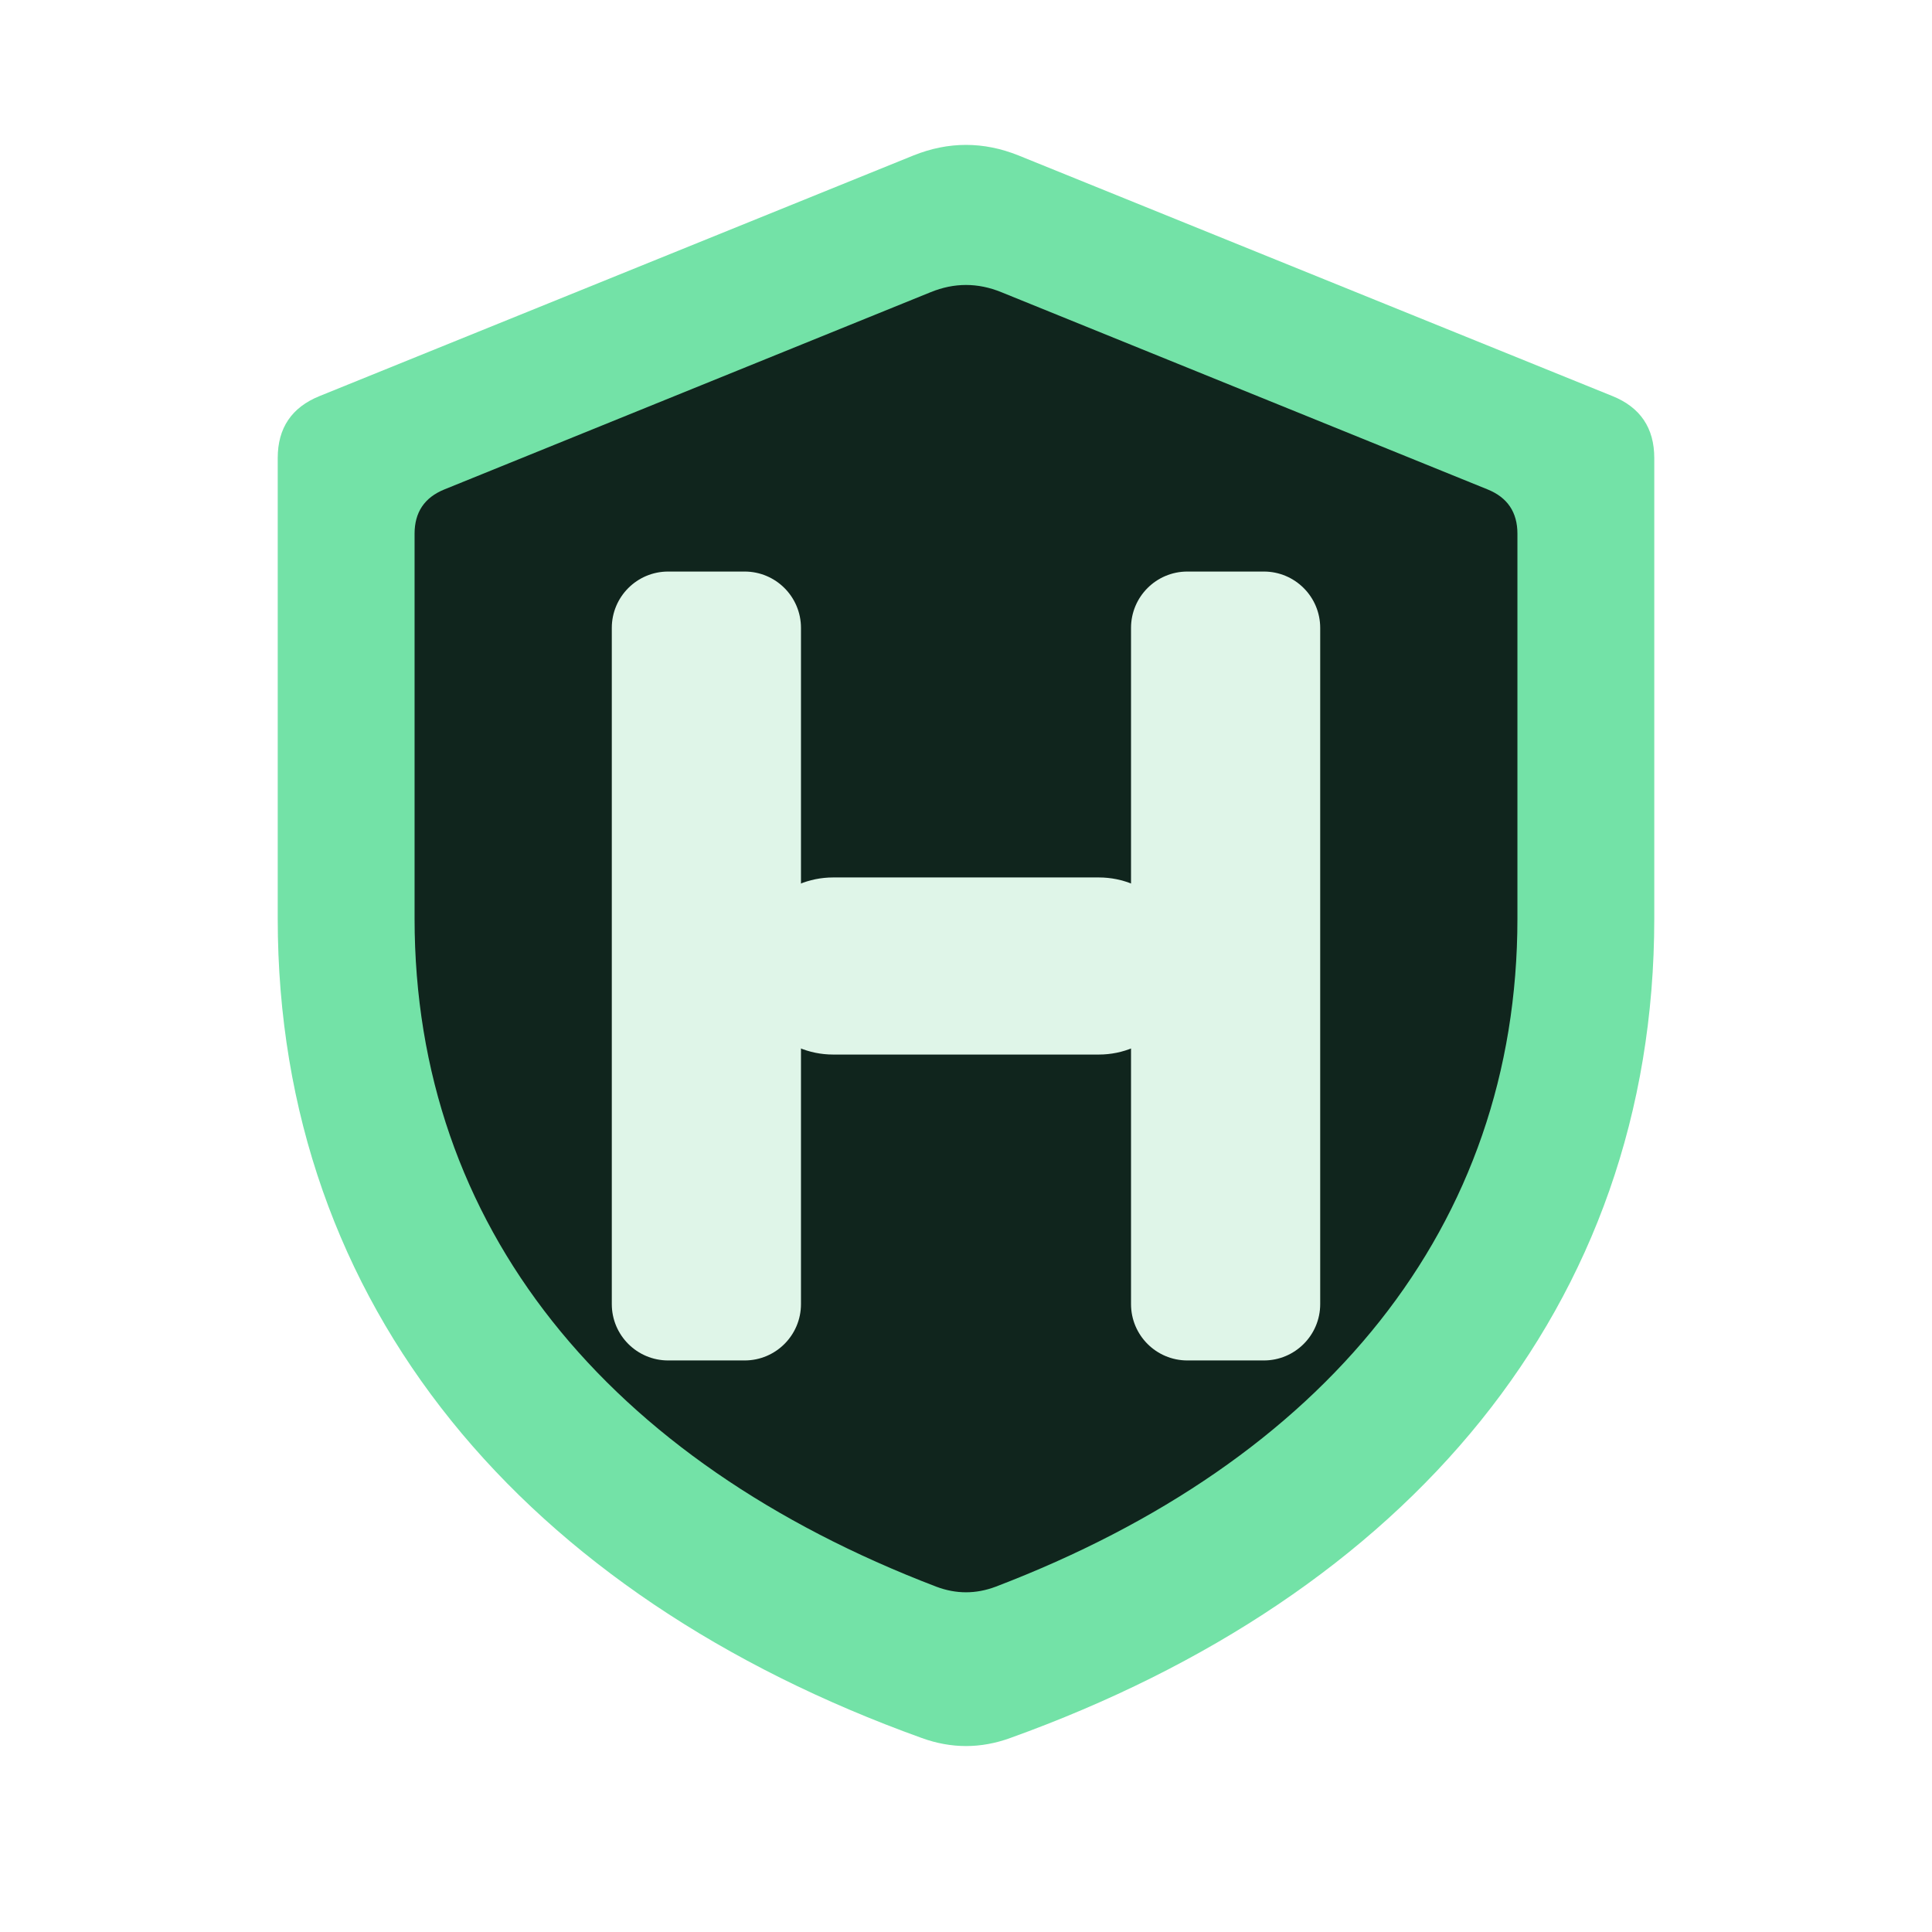
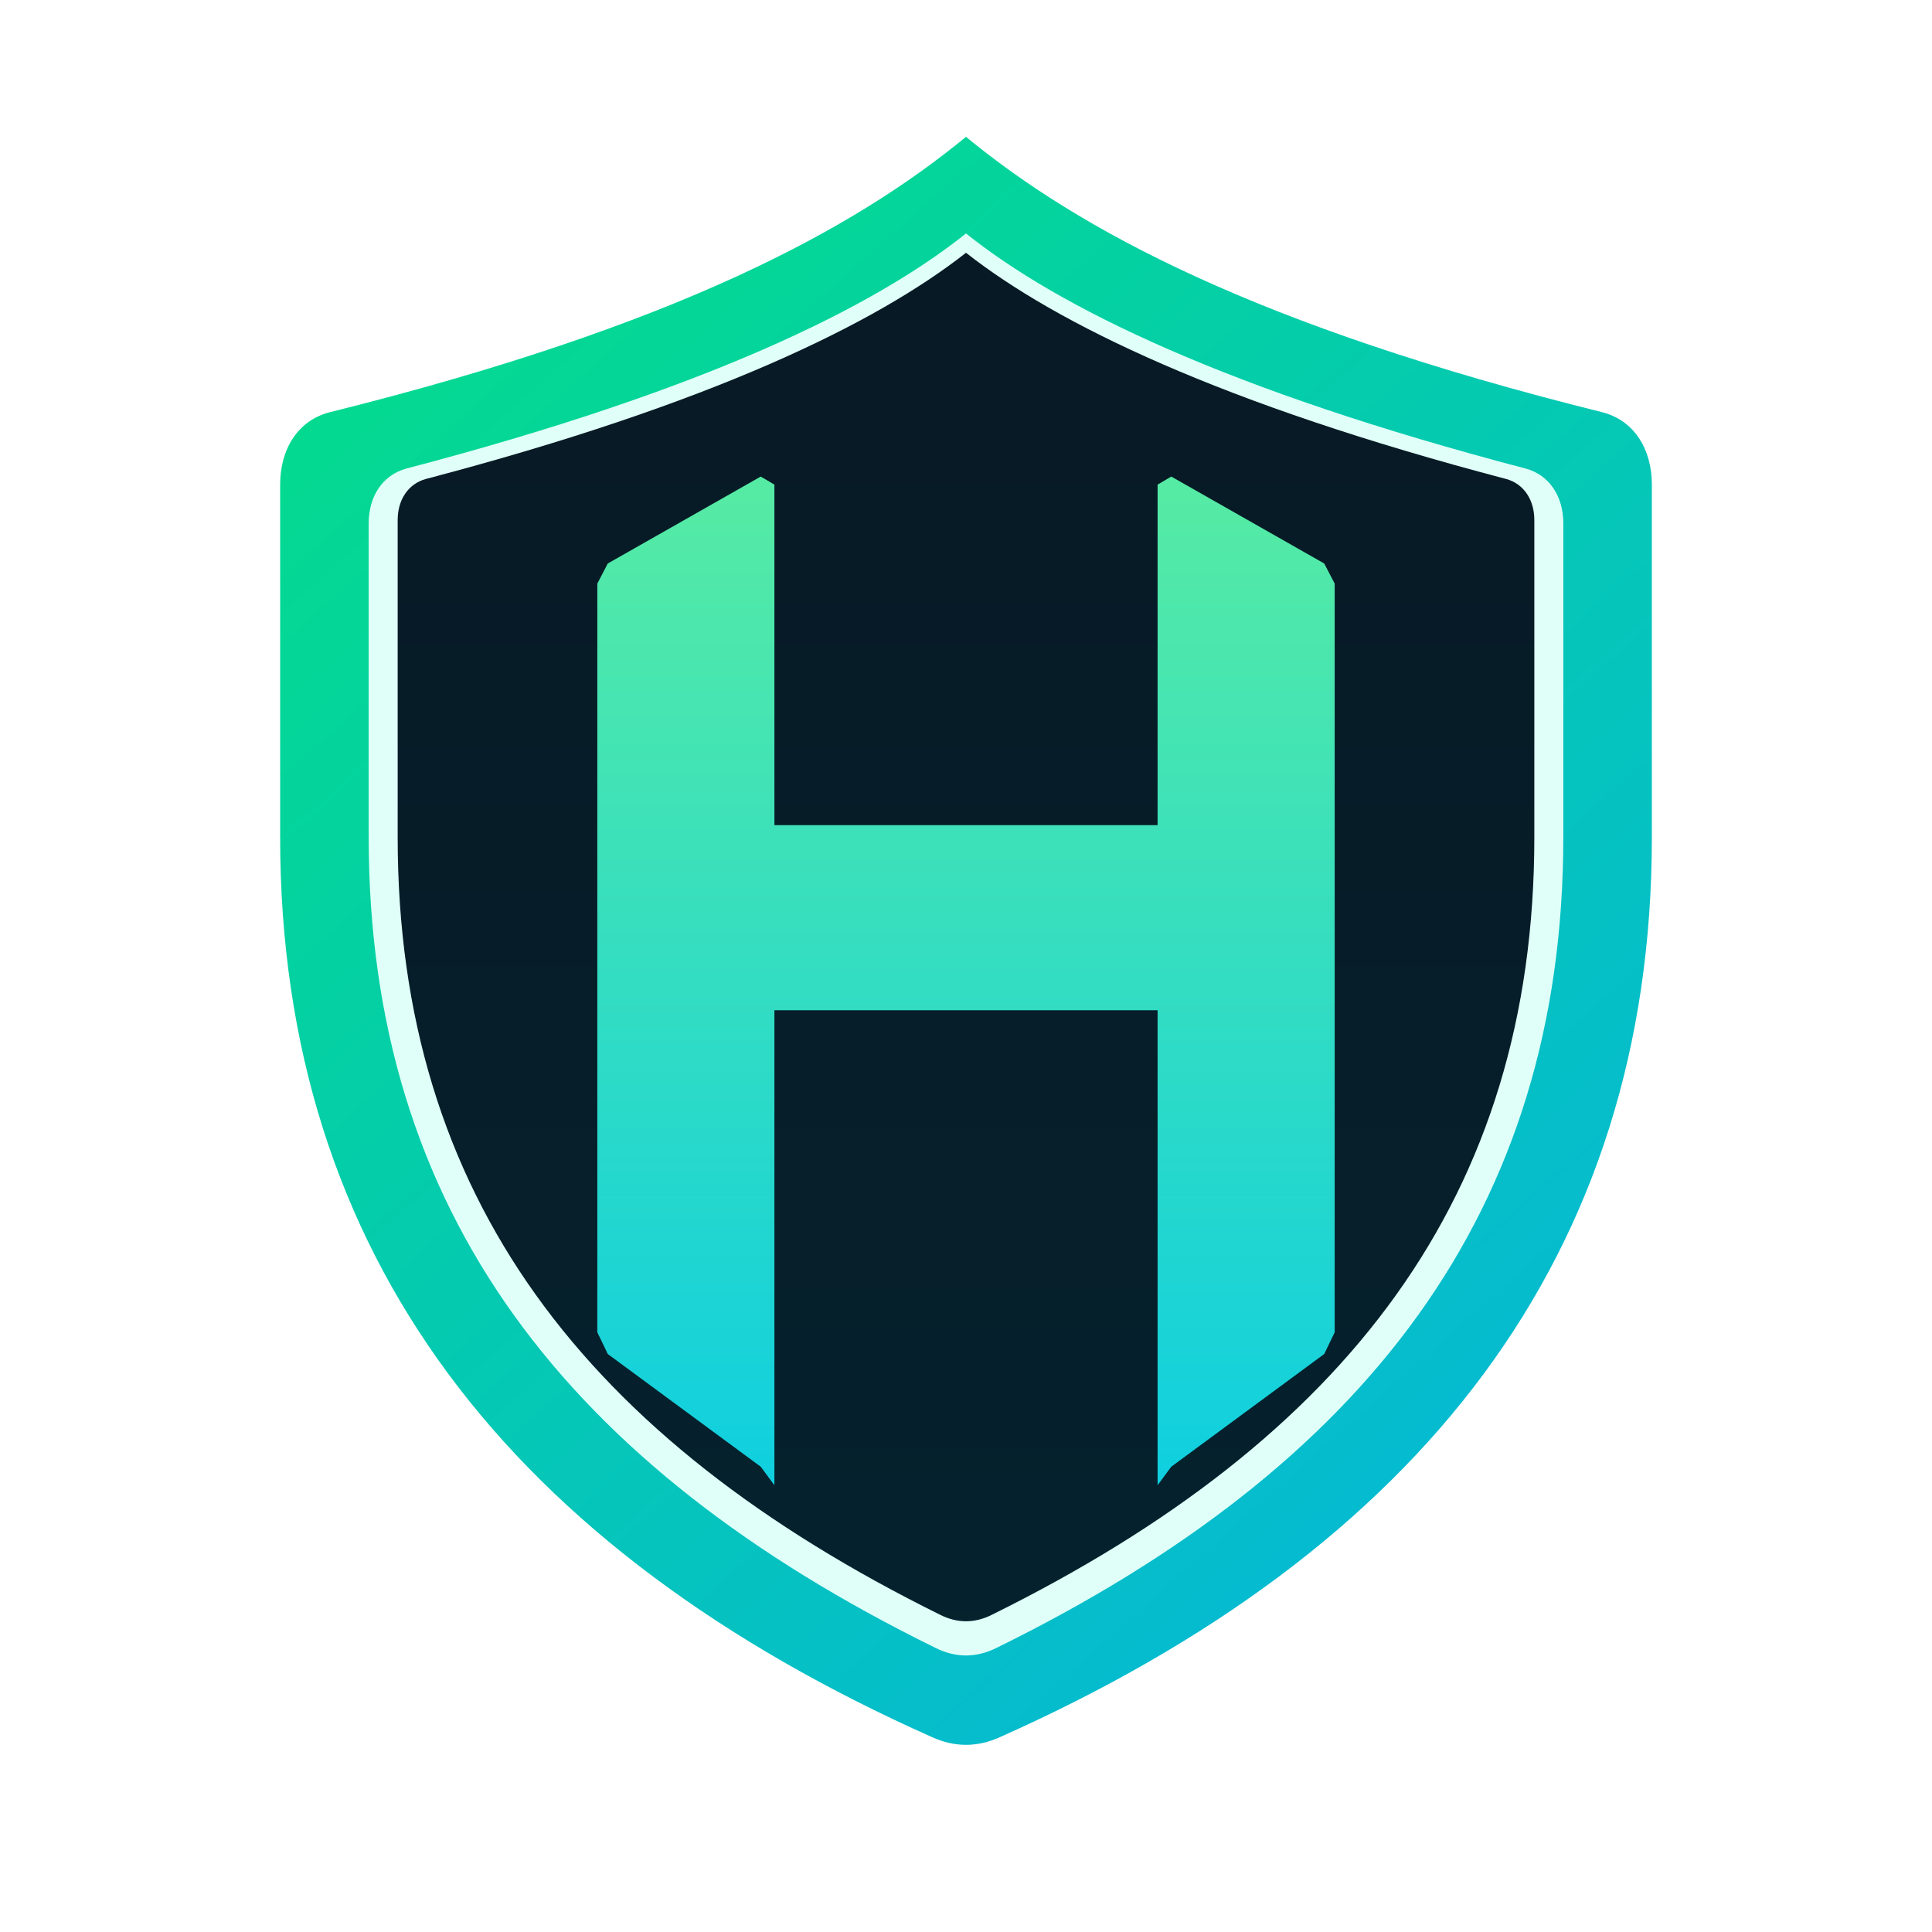
<svg xmlns="http://www.w3.org/2000/svg" viewBox="0 0 24 24" role="img" aria-label="HAVEN">
-   <path d="M11.35 1.93Q12 1.67 12.65 1.93l7.38 2.99q.52.21.52.77v5.72c0 4.83-3.08 8.41-8 10.18q-.55.2-1.1 0c-4.92-1.77-8-5.35-8-10.18V5.69q0-.56.52-.77l7.38-2.99Z" fill="#73e2a7" />
-   <path d="M11.56 3.63q.44-.18.88 0l6.04 2.45q.37.15.37.55v4.78c0 3.83-2.4 6.74-6.48 8.3q-.37.14-.74 0c-4.08-1.56-6.48-4.47-6.48-8.3V6.63q0-.4.37-.55l6.04-2.45Z" fill="#10251d" />
-   <rect x="7.6" y="7.1" width="2.35" height="9.8" rx="0.7" fill="#dff5e8" />
-   <rect x="14.05" y="7.1" width="2.35" height="9.8" rx="0.7" fill="#dff5e8" />
-   <rect x="9.25" y="10.9" width="5.5" height="2.2" rx="1.1" fill="#dff5e8" />
+   <defs>
+     <linearGradient id="haven-rim" x1="4" y1="3" x2="20" y2="21" gradientUnits="userSpaceOnUse">
+       <stop stop-color="#04dc8b" />
+       <stop offset="1" stop-color="#05b5dc" />
+     </linearGradient>
+     <linearGradient id="haven-field" x1="12" y1="3" x2="12" y2="21" gradientUnits="userSpaceOnUse">
+       <stop stop-color="#071924" />
+       <stop offset="1" stop-color="#05222e" />
+     </linearGradient>
+     <linearGradient id="haven-h" x1="12" y1="6" x2="12" y2="18.5" gradientUnits="userSpaceOnUse">
+       <stop stop-color="#56eba4" />
+       <stop offset="1" stop-color="#0fcfe0" />
+     </linearGradient>
+   </defs>
+   <path d="M12 1.7C10.6 2.85 8.4 4.05 4.1 5.12 3.7 5.22 3.48 5.58 3.48 6.02V10.4C3.48 15.6 6.35 19.25 11.58 21.58Q12 21.77 12.42 21.58C17.65 19.25 20.52 15.6 20.52 10.4V6.02C20.52 5.58 20.3 5.22 19.9 5.12 15.6 4.05 13.4 2.85 12 1.7Z" fill="url(#haven-rim)" />
+   <path d="M12 2.9C10.85 3.82 8.75 4.85 5.05 5.82 4.75 5.9 4.58 6.17 4.58 6.5V10.4C4.58 15.05 7.04 18.22 11.62 20.47Q12 20.66 12.38 20.47C16.96 18.22 19.42 15.05 19.42 10.4V6.5C19.42 6.17 19.25 5.9 18.95 5.82 15.25 4.85 13.15 3.82 12 2.9Z" fill="#e0fff8" />
+   <path d="M12 3.14C10.88 4.02 8.83 5.02 5.29 5.95 5.07 6.01 4.94 6.21 4.94 6.46V10.4C4.94 14.86 7.27 17.88 11.68 20.06Q12 20.22 12.32 20.06C16.73 17.88 19.06 14.86 19.06 10.4V6.46C19.06 6.21 18.93 6.01 18.71 5.95 15.17 5.02 13.12 4.02 12 3.14Z" fill="url(#haven-field)" />
+   <path d="M7.55 7 9.45 5.92 9.62 6.02V10.25H14.38V6.02L14.55 5.92 16.45 7 16.58 7.25V16.55L16.45 16.82 14.55 18.22 14.38 18.45V12.55H9.62V18.45L9.45 18.22 7.55 16.82 7.42 16.55V7.25L7.55 7Z" fill="url(#haven-h)" />
</svg>
